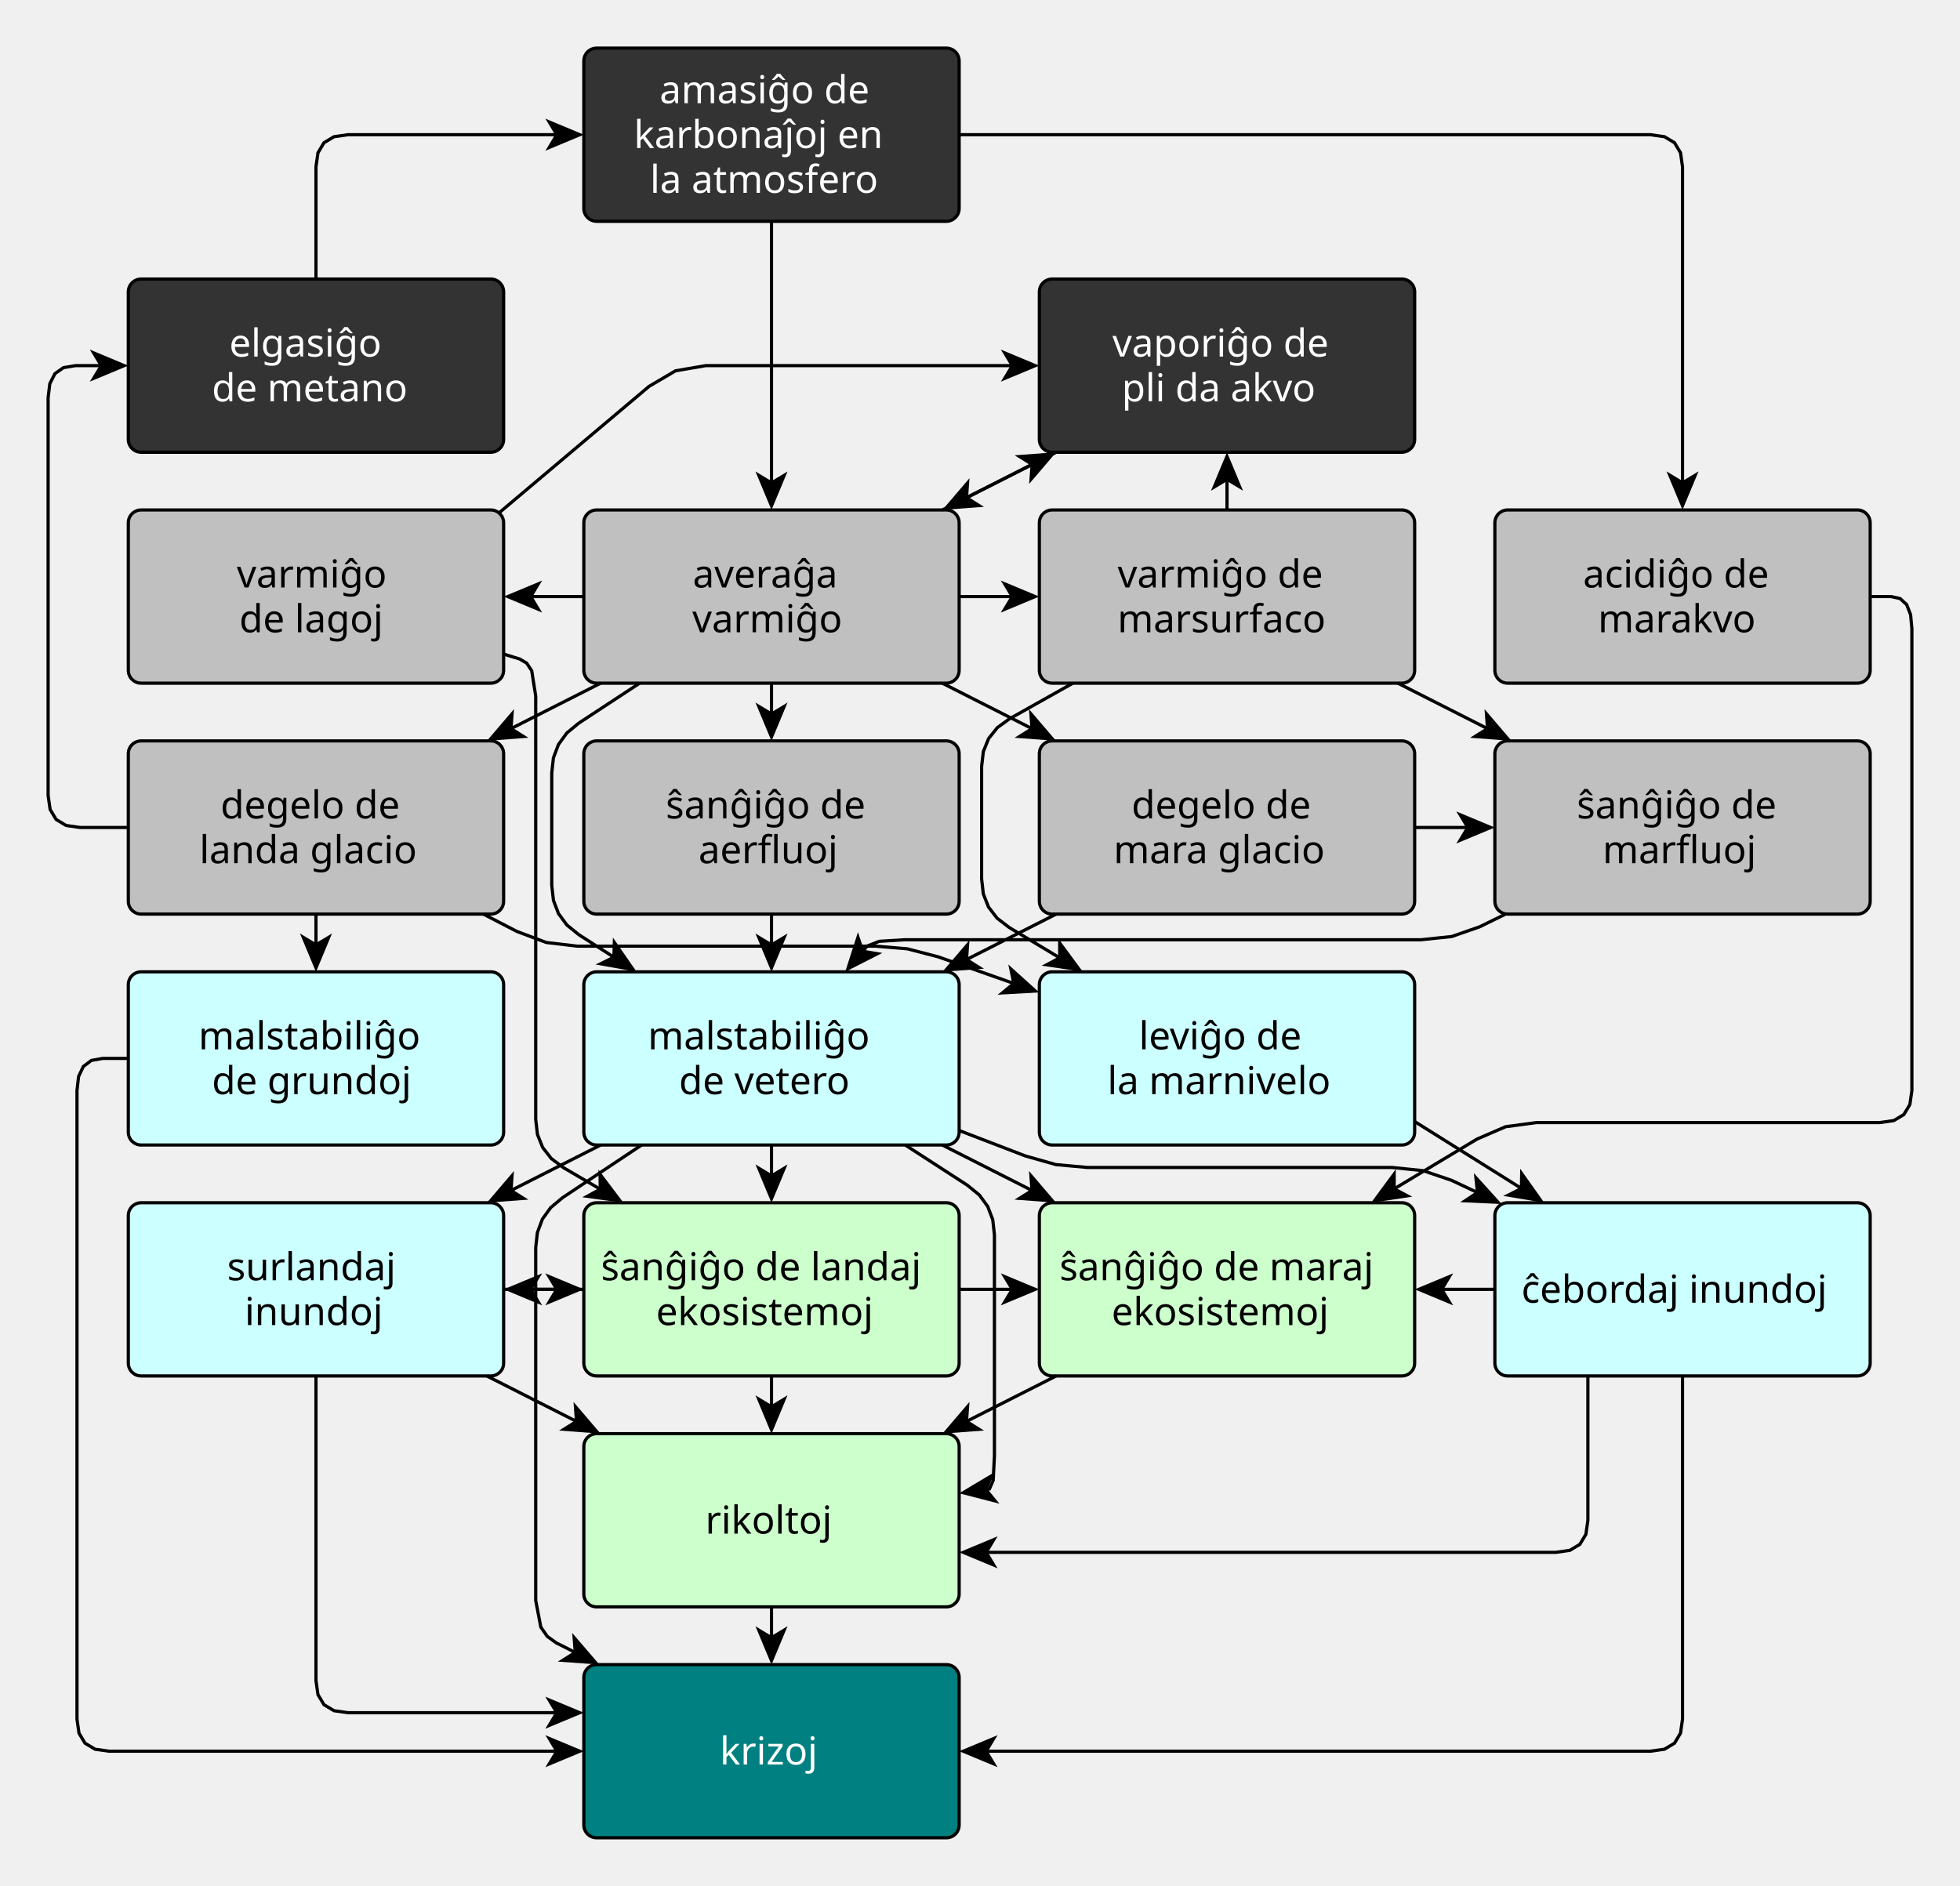
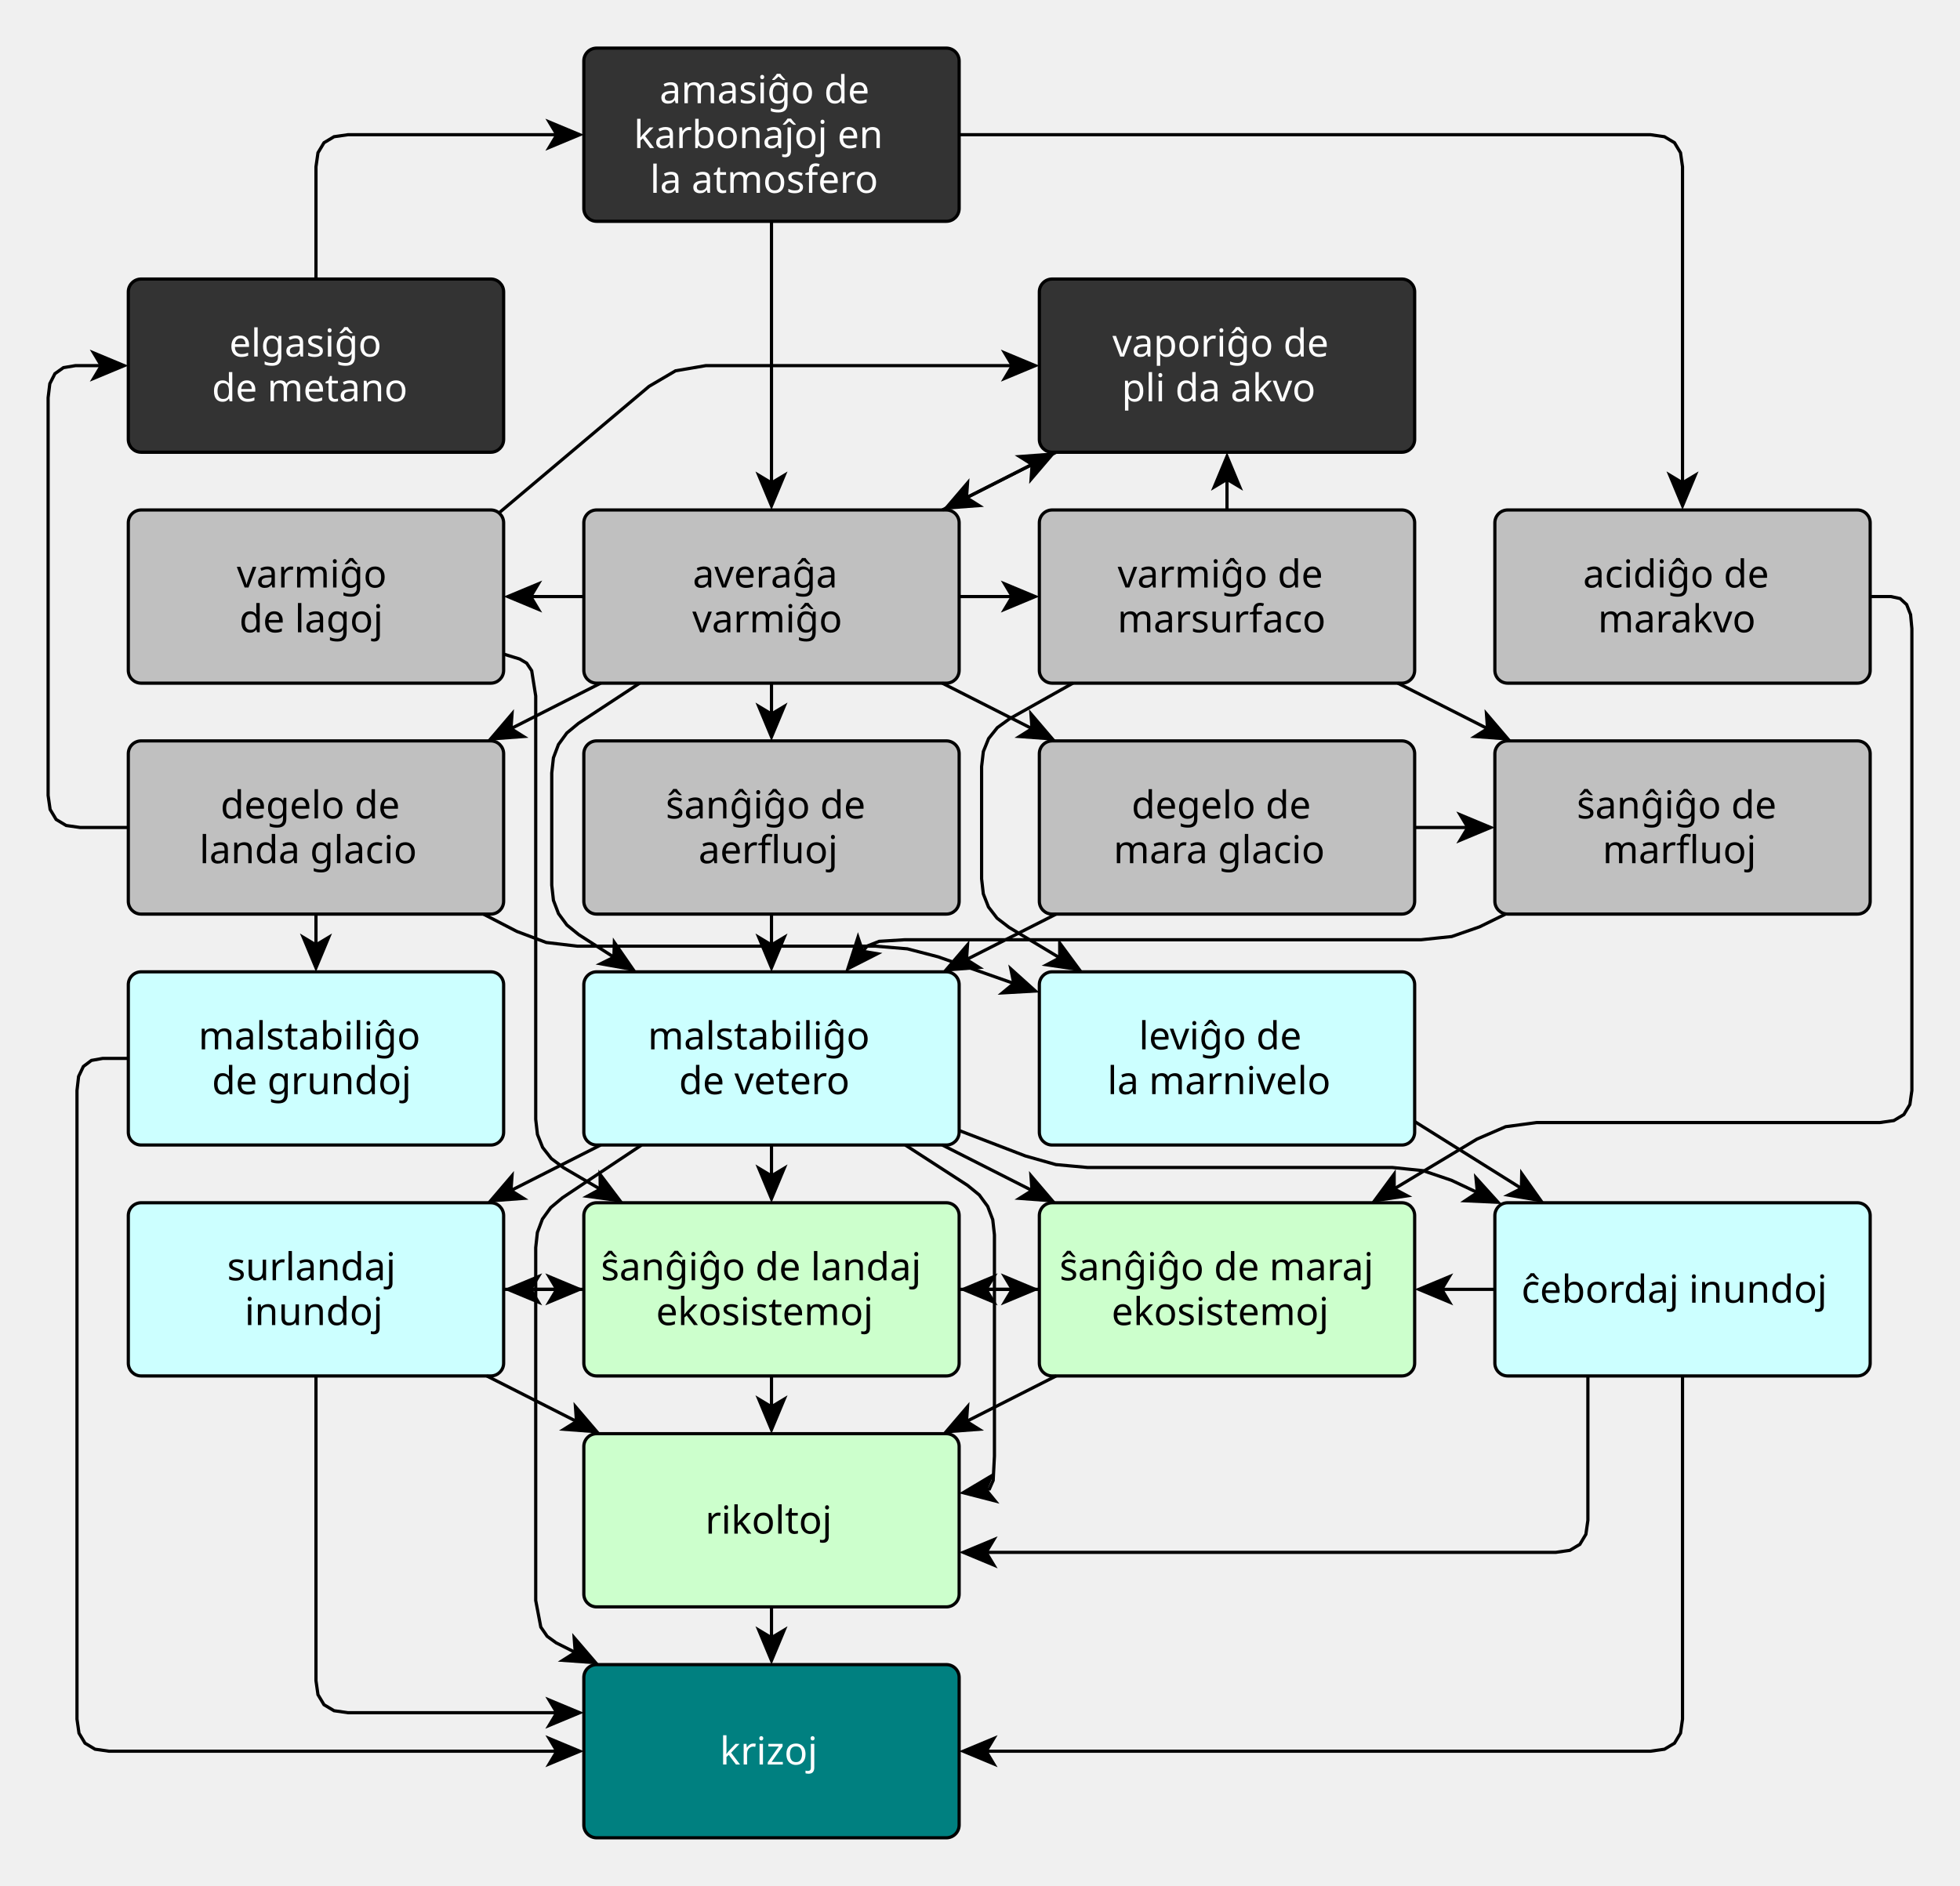
<svg xmlns="http://www.w3.org/2000/svg" xmlns:xlink="http://www.w3.org/1999/xlink" fill-opacity="1" color-rendering="auto" color-interpolation="auto" text-rendering="auto" stroke="black" stroke-linecap="square" width="611" stroke-miterlimit="10" shape-rendering="auto" stroke-opacity="1" fill="black" stroke-dasharray="none" font-weight="normal" stroke-width="1" height="588" font-family="'Dialog'" font-style="normal" stroke-linejoin="miter" font-size="12px" stroke-dashoffset="0" image-rendering="auto">
  <defs id="genericDefs" />
  <g>
    <defs id="defs1">
      <clipPath clipPathUnits="userSpaceOnUse" id="clipPath1">
        <path d="M0 0 L611 0 L611 588 L0 588 L0 0 Z" />
      </clipPath>
    </defs>
    <g id="y.node.0">
-       <a target="_blank" xlink:type="simple" xlink:href="karbonaĵoj.html" xlink:show="new">
+       <a target="_blank" xlink:type="simple" xlink:href="temoj/karbonaĵoj.html" xlink:show="new">
        <g fill="rgb(51,51,51)" text-rendering="geometricPrecision" shape-rendering="geometricPrecision" transform="matrix(1,0,0,1,-88,-83)" stroke="rgb(51,51,51)">
          <rect x="270" y="98" width="117" rx="4" ry="4" height="54" stroke="none" />
        </g>
        <g text-rendering="geometricPrecision" stroke-miterlimit="1.45" shape-rendering="geometricPrecision" transform="matrix(1,0,0,1,-88,-83)" stroke-linecap="butt">
          <rect x="270" y="98" fill="none" width="117" rx="4" ry="4" height="54" />
        </g>
        <g>
          <g stroke-linecap="butt" transform="matrix(1,0,0,1,-88,-83)" fill="white" text-rendering="geometricPrecision" font-family="sans-serif" shape-rendering="geometricPrecision" stroke="white" stroke-miterlimit="1.45">
            <text x="293.622" xml:space="preserve" y="115.186" stroke="none">amasiĝo de</text>
            <text x="285.609" xml:space="preserve" y="129.154" stroke="none">karbonaĵoj en </text>
            <text x="290.637" xml:space="preserve" y="143.123" stroke="none">la atmosfero</text>
          </g>
        </g>
      </a>
    </g>
    <g id="y.node.1">
-       <a target="_blank" xlink:type="simple" xlink:href="klimato.html" xlink:show="new">
+       <a target="_blank" xlink:type="simple" xlink:href="temoj/klimato.html" xlink:show="new">
        <g fill="silver" text-rendering="geometricPrecision" shape-rendering="geometricPrecision" transform="matrix(1,0,0,1,-88,-83)" stroke="silver">
          <rect x="270" y="242" width="117" rx="4" ry="4" height="54" stroke="none" />
        </g>
        <g text-rendering="geometricPrecision" stroke-miterlimit="1.45" shape-rendering="geometricPrecision" transform="matrix(1,0,0,1,-88,-83)" stroke-linecap="butt">
          <rect x="270" y="242" fill="none" width="117" rx="4" ry="4" height="54" />
        </g>
        <g>
          <g text-rendering="geometricPrecision" stroke-miterlimit="1.45" shape-rendering="geometricPrecision" font-family="sans-serif" transform="matrix(1,0,0,1,-88,-83)" stroke-linecap="butt">
            <text x="303.952" xml:space="preserve" y="266.17" stroke="none">averaĝa</text>
            <text x="303.815" xml:space="preserve" y="280.139" stroke="none">varmiĝo</text>
          </g>
        </g>
      </a>
    </g>
    <g id="y.node.2">
-       <a target="_blank" xlink:type="simple" xlink:href="akvovaporo.html" xlink:show="new">
+       <a target="_blank" xlink:type="simple" xlink:href="temoj/akvovaporo.html" xlink:show="new">
        <g fill="rgb(51,51,51)" text-rendering="geometricPrecision" shape-rendering="geometricPrecision" transform="matrix(1,0,0,1,-88,-83)" stroke="rgb(51,51,51)">
          <rect x="412" y="170" width="117" rx="4" ry="4" height="54" stroke="none" />
        </g>
        <g text-rendering="geometricPrecision" stroke-miterlimit="1.45" shape-rendering="geometricPrecision" transform="matrix(1,0,0,1,-88,-83)" stroke-linecap="butt">
          <rect x="412" y="170" fill="none" width="117" rx="4" ry="4" height="54" />
        </g>
        <g>
          <g stroke-linecap="butt" transform="matrix(1,0,0,1,-88,-83)" fill="white" text-rendering="geometricPrecision" font-family="sans-serif" shape-rendering="geometricPrecision" stroke="white" stroke-miterlimit="1.45">
            <text x="434.772" xml:space="preserve" y="194.17" stroke="none">vaporiĝo de</text>
            <text x="437.685" xml:space="preserve" y="208.139" stroke="none">pli da akvo</text>
          </g>
        </g>
      </a>
    </g>
    <g id="y.node.3">
-       <a target="_blank" xlink:type="simple" xlink:href="maracidiĝo.html" xlink:show="new">
+       <a target="_blank" xlink:type="simple" xlink:href="temoj/maracidiĝo.html" xlink:show="new">
        <g fill="silver" text-rendering="geometricPrecision" shape-rendering="geometricPrecision" transform="matrix(1,0,0,1,-88,-83)" stroke="silver">
          <rect x="554" y="242" width="117" rx="4" ry="4" height="54" stroke="none" />
        </g>
        <g text-rendering="geometricPrecision" stroke-miterlimit="1.45" shape-rendering="geometricPrecision" transform="matrix(1,0,0,1,-88,-83)" stroke-linecap="butt">
          <rect x="554" y="242" fill="none" width="117" rx="4" ry="4" height="54" />
        </g>
        <g>
          <g text-rendering="geometricPrecision" stroke-miterlimit="1.45" shape-rendering="geometricPrecision" font-family="sans-serif" transform="matrix(1,0,0,1,-88,-83)" stroke-linecap="butt">
            <text x="581.495" xml:space="preserve" y="266.17" stroke="none">acidiĝo de</text>
            <text x="586.139" xml:space="preserve" y="280.139" stroke="none">marakvo</text>
          </g>
        </g>
      </a>
    </g>
    <g id="y.node.4">
-       <a target="_blank" xlink:type="simple" xlink:href="landa_glacio.html" xlink:show="new">
+       <a target="_blank" xlink:type="simple" xlink:href="temoj/landa_glacio.html" xlink:show="new">
        <g fill="silver" text-rendering="geometricPrecision" shape-rendering="geometricPrecision" transform="matrix(1,0,0,1,-88,-83)" stroke="silver">
          <rect x="128" y="314" width="117" rx="4" ry="4" height="54" stroke="none" />
        </g>
        <g text-rendering="geometricPrecision" stroke-miterlimit="1.45" shape-rendering="geometricPrecision" transform="matrix(1,0,0,1,-88,-83)" stroke-linecap="butt">
          <rect x="128" y="314" fill="none" width="117" rx="4" ry="4" height="54" />
        </g>
        <g>
          <g text-rendering="geometricPrecision" stroke-miterlimit="1.45" shape-rendering="geometricPrecision" font-family="sans-serif" transform="matrix(1,0,0,1,-88,-83)" stroke-linecap="butt">
            <text x="156.755" xml:space="preserve" y="338.17" stroke="none">degelo de</text>
            <text x="150.172" xml:space="preserve" y="352.139" stroke="none">landa glacio</text>
          </g>
        </g>
      </a>
    </g>
    <g id="y.node.5">
-       <a target="_blank" xlink:type="simple" xlink:href="mara_glacio.html" xlink:show="new">
+       <a target="_blank" xlink:type="simple" xlink:href="temoj/mara_glacio.html" xlink:show="new">
        <g fill="silver" text-rendering="geometricPrecision" shape-rendering="geometricPrecision" transform="matrix(1,0,0,1,-88,-83)" stroke="silver">
          <rect x="412" y="314" width="117" rx="4" ry="4" height="54" stroke="none" />
        </g>
        <g text-rendering="geometricPrecision" stroke-miterlimit="1.45" shape-rendering="geometricPrecision" transform="matrix(1,0,0,1,-88,-83)" stroke-linecap="butt">
          <rect x="412" y="314" fill="none" width="117" rx="4" ry="4" height="54" />
        </g>
        <g>
          <g text-rendering="geometricPrecision" stroke-miterlimit="1.45" shape-rendering="geometricPrecision" font-family="sans-serif" transform="matrix(1,0,0,1,-88,-83)" stroke-linecap="butt">
            <text x="440.755" xml:space="preserve" y="338.17" stroke="none">degelo de</text>
            <text x="435.139" xml:space="preserve" y="352.139" stroke="none">mara glacio</text>
          </g>
        </g>
      </a>
    </g>
    <g id="y.node.6">
-       <a target="_blank" xlink:type="simple" xlink:href="lagoj.html" xlink:show="new">
+       <a target="_blank" xlink:type="simple" xlink:href="temoj/lagoj.html" xlink:show="new">
        <g fill="silver" text-rendering="geometricPrecision" shape-rendering="geometricPrecision" transform="matrix(1,0,0,1,-88,-83)" stroke="silver">
          <rect x="128" y="242" width="117" rx="4" ry="4" height="54" stroke="none" />
        </g>
        <g text-rendering="geometricPrecision" stroke-miterlimit="1.45" shape-rendering="geometricPrecision" transform="matrix(1,0,0,1,-88,-83)" stroke-linecap="butt">
          <rect x="128" y="242" fill="none" width="117" rx="4" ry="4" height="54" />
        </g>
        <g>
          <g text-rendering="geometricPrecision" stroke-miterlimit="1.45" shape-rendering="geometricPrecision" font-family="sans-serif" transform="matrix(1,0,0,1,-88,-83)" stroke-linecap="butt">
            <text x="161.815" xml:space="preserve" y="266.17" stroke="none">varmiĝo</text>
            <text x="162.602" xml:space="preserve" y="280.139" stroke="none">de lagoj</text>
          </g>
        </g>
      </a>
    </g>
    <g id="y.node.7">
-       <a target="_blank" xlink:type="simple" xlink:href="metano.html" xlink:show="new">
+       <a target="_blank" xlink:type="simple" xlink:href="temoj/metano.html" xlink:show="new">
        <g fill="rgb(51,51,51)" text-rendering="geometricPrecision" shape-rendering="geometricPrecision" transform="matrix(1,0,0,1,-88,-83)" stroke="rgb(51,51,51)">
          <rect x="128" y="170" width="117" rx="4" ry="4" height="54" stroke="none" />
        </g>
        <g text-rendering="geometricPrecision" stroke-miterlimit="1.45" shape-rendering="geometricPrecision" transform="matrix(1,0,0,1,-88,-83)" stroke-linecap="butt">
          <rect x="128" y="170" fill="none" width="117" rx="4" ry="4" height="54" />
        </g>
        <g>
          <g stroke-linecap="butt" transform="matrix(1,0,0,1,-88,-83)" fill="white" text-rendering="geometricPrecision" font-family="sans-serif" shape-rendering="geometricPrecision" stroke="white" stroke-miterlimit="1.45">
            <text x="159.477" xml:space="preserve" y="194.17" stroke="none">elgasiĝo </text>
            <text x="154.054" xml:space="preserve" y="208.139" stroke="none">de metano</text>
          </g>
        </g>
      </a>
    </g>
    <g id="y.node.8">
-       <a target="_blank" xlink:type="simple" xlink:href="marfluoj.html" xlink:show="new">
+       <a target="_blank" xlink:type="simple" xlink:href="temoj/marfluoj.html" xlink:show="new">
        <g fill="silver" text-rendering="geometricPrecision" shape-rendering="geometricPrecision" transform="matrix(1,0,0,1,-88,-83)" stroke="silver">
          <rect x="554" y="314" width="117" rx="4" ry="4" height="54" stroke="none" />
        </g>
        <g text-rendering="geometricPrecision" stroke-miterlimit="1.45" shape-rendering="geometricPrecision" transform="matrix(1,0,0,1,-88,-83)" stroke-linecap="butt">
          <rect x="554" y="314" fill="none" width="117" rx="4" ry="4" height="54" />
        </g>
        <g>
          <g text-rendering="geometricPrecision" stroke-miterlimit="1.45" shape-rendering="geometricPrecision" font-family="sans-serif" transform="matrix(1,0,0,1,-88,-83)" stroke-linecap="butt">
            <text x="579.532" xml:space="preserve" y="338.17" stroke="none">ŝanĝiĝo de</text>
            <text x="587.592" xml:space="preserve" y="352.139" stroke="none">marfluoj</text>
          </g>
        </g>
      </a>
    </g>
    <g id="y.node.9">
-       <a target="_blank" xlink:type="simple" xlink:href="marsurfaco.html" xlink:show="new">
+       <a target="_blank" xlink:type="simple" xlink:href="temoj/marsurfaco.html" xlink:show="new">
        <g fill="silver" text-rendering="geometricPrecision" shape-rendering="geometricPrecision" transform="matrix(1,0,0,1,-88,-83)" stroke="silver">
          <rect x="412" y="242" width="117" rx="4" ry="4" height="54" stroke="none" />
        </g>
        <g text-rendering="geometricPrecision" stroke-miterlimit="1.45" shape-rendering="geometricPrecision" transform="matrix(1,0,0,1,-88,-83)" stroke-linecap="butt">
          <rect x="412" y="242" fill="none" width="117" rx="4" ry="4" height="54" />
        </g>
        <g>
          <g text-rendering="geometricPrecision" stroke-miterlimit="1.45" shape-rendering="geometricPrecision" font-family="sans-serif" transform="matrix(1,0,0,1,-88,-83)" stroke-linecap="butt">
            <text x="436.407" xml:space="preserve" y="266.17" stroke="none">varmiĝo de</text>
            <text x="436.357" xml:space="preserve" y="280.139" stroke="none">marsurfaco</text>
          </g>
        </g>
      </a>
    </g>
    <g id="y.node.10">
-       <a target="_blank" xlink:type="simple" xlink:href="aerfluoj.html" xlink:show="new">
+       <a target="_blank" xlink:type="simple" xlink:href="temoj/aerfluoj.html" xlink:show="new">
        <g fill="silver" text-rendering="geometricPrecision" shape-rendering="geometricPrecision" transform="matrix(1,0,0,1,-88,-83)" stroke="silver">
          <rect x="270" y="314" width="117" rx="4" ry="4" height="54" stroke="none" />
        </g>
        <g text-rendering="geometricPrecision" stroke-miterlimit="1.45" shape-rendering="geometricPrecision" transform="matrix(1,0,0,1,-88,-83)" stroke-linecap="butt">
          <rect x="270" y="314" fill="none" width="117" rx="4" ry="4" height="54" />
        </g>
        <g>
          <g text-rendering="geometricPrecision" stroke-miterlimit="1.45" shape-rendering="geometricPrecision" font-family="sans-serif" transform="matrix(1,0,0,1,-88,-83)" stroke-linecap="butt">
            <text x="295.532" xml:space="preserve" y="338.17" stroke="none">ŝanĝiĝo de</text>
            <text x="305.745" xml:space="preserve" y="352.139" stroke="none">aerfluoj</text>
          </g>
        </g>
      </a>
    </g>
    <g id="y.node.11">
-       <a target="_blank" xlink:type="simple" xlink:href="malstabiliĝo_grundoj.html" xlink:show="new">
+       <a target="_blank" xlink:type="simple" xlink:href="temoj/malstabiliĝo_grundoj.html" xlink:show="new">
        <g fill="rgb(204,255,255)" text-rendering="geometricPrecision" shape-rendering="geometricPrecision" transform="matrix(1,0,0,1,-88,-83)" stroke="rgb(204,255,255)">
          <rect x="128" y="386" width="117" rx="4" ry="4" height="54" stroke="none" />
        </g>
        <g text-rendering="geometricPrecision" stroke-miterlimit="1.45" shape-rendering="geometricPrecision" transform="matrix(1,0,0,1,-88,-83)" stroke-linecap="butt">
          <rect x="128" y="386" fill="none" width="117" rx="4" ry="4" height="54" />
        </g>
        <g>
          <g text-rendering="geometricPrecision" stroke-miterlimit="1.45" shape-rendering="geometricPrecision" font-family="sans-serif" transform="matrix(1,0,0,1,-88,-83)" stroke-linecap="butt">
            <text x="149.867" xml:space="preserve" y="410.17" stroke="none">malstabiliĝo</text>
            <text x="154.065" xml:space="preserve" y="424.139" stroke="none">de grundoj</text>
          </g>
        </g>
      </a>
    </g>
    <g id="y.node.12">
-       <a target="_blank" xlink:type="simple" xlink:href="vetero.html" xlink:show="new">
+       <a target="_blank" xlink:type="simple" xlink:href="temoj/vetero.html" xlink:show="new">
        <g fill="rgb(204,255,255)" text-rendering="geometricPrecision" shape-rendering="geometricPrecision" transform="matrix(1,0,0,1,-88,-83)" stroke="rgb(204,255,255)">
          <rect x="270" y="386" width="117" rx="4" ry="4" height="54" stroke="none" />
        </g>
        <g text-rendering="geometricPrecision" stroke-miterlimit="1.45" shape-rendering="geometricPrecision" transform="matrix(1,0,0,1,-88,-83)" stroke-linecap="butt">
          <rect x="270" y="386" fill="none" width="117" rx="4" ry="4" height="54" />
        </g>
        <g>
          <g text-rendering="geometricPrecision" stroke-miterlimit="1.45" shape-rendering="geometricPrecision" font-family="sans-serif" transform="matrix(1,0,0,1,-88,-83)" stroke-linecap="butt">
            <text x="289.96" xml:space="preserve" y="410.17" stroke="none">malstabiliĝo </text>
            <text x="299.669" xml:space="preserve" y="424.139" stroke="none">de vetero</text>
          </g>
        </g>
      </a>
    </g>
    <g id="y.node.13">
-       <a target="_blank" xlink:type="simple" xlink:href="ĉebordaj_inundoj.html" xlink:show="new">
+       <a target="_blank" xlink:type="simple" xlink:href="temoj/ĉebordaj_inundoj.html" xlink:show="new">
        <g fill="rgb(204,255,255)" text-rendering="geometricPrecision" shape-rendering="geometricPrecision" transform="matrix(1,0,0,1,-88,-83)" stroke="rgb(204,255,255)">
          <rect x="554" y="458" width="117" rx="4" ry="4" height="54" stroke="none" />
        </g>
        <g text-rendering="geometricPrecision" stroke-miterlimit="1.45" shape-rendering="geometricPrecision" transform="matrix(1,0,0,1,-88,-83)" stroke-linecap="butt">
          <rect x="554" y="458" fill="none" width="117" rx="4" ry="4" height="54" />
        </g>
        <g>
          <g text-rendering="geometricPrecision" stroke-miterlimit="1.45" shape-rendering="geometricPrecision" font-family="sans-serif" transform="matrix(1,0,0,1,-88,-83)" stroke-linecap="butt">
            <text x="562.282" xml:space="preserve" y="489.154" stroke="none">ĉebordaj inundoj</text>
          </g>
        </g>
      </a>
    </g>
    <g id="y.node.14">
-       <a target="_blank" xlink:type="simple" xlink:href="marnivelo.html" xlink:show="new">
+       <a target="_blank" xlink:type="simple" xlink:href="temoj/marnivelo.html" xlink:show="new">
        <g fill="rgb(204,255,255)" text-rendering="geometricPrecision" shape-rendering="geometricPrecision" transform="matrix(1,0,0,1,-88,-83)" stroke="rgb(204,255,255)">
          <rect x="412" y="386" width="117" rx="4" ry="4" height="54" stroke="none" />
        </g>
        <g text-rendering="geometricPrecision" stroke-miterlimit="1.45" shape-rendering="geometricPrecision" transform="matrix(1,0,0,1,-88,-83)" stroke-linecap="butt">
          <rect x="412" y="386" fill="none" width="117" rx="4" ry="4" height="54" />
        </g>
        <g>
          <g text-rendering="geometricPrecision" stroke-miterlimit="1.45" shape-rendering="geometricPrecision" font-family="sans-serif" transform="matrix(1,0,0,1,-88,-83)" stroke-linecap="butt">
            <text x="443.037" xml:space="preserve" y="410.17" stroke="none">leviĝo de</text>
            <text x="433.211" xml:space="preserve" y="424.139" stroke="none">la marnivelo</text>
          </g>
        </g>
      </a>
    </g>
    <g id="y.node.15">
-       <a target="_blank" xlink:type="simple" xlink:href="rikoltoj.html" xlink:show="new">
+       <a target="_blank" xlink:type="simple" xlink:href="temoj/rikoltoj.html" xlink:show="new">
        <g fill="rgb(204,255,204)" text-rendering="geometricPrecision" shape-rendering="geometricPrecision" transform="matrix(1,0,0,1,-88,-83)" stroke="rgb(204,255,204)">
          <rect x="270" y="530" width="117" rx="4" ry="4" height="54" stroke="none" />
        </g>
        <g text-rendering="geometricPrecision" stroke-miterlimit="1.45" shape-rendering="geometricPrecision" transform="matrix(1,0,0,1,-88,-83)" stroke-linecap="butt">
          <rect x="270" y="530" fill="none" width="117" rx="4" ry="4" height="54" />
        </g>
        <g>
          <g text-rendering="geometricPrecision" stroke-miterlimit="1.45" shape-rendering="geometricPrecision" font-family="sans-serif" transform="matrix(1,0,0,1,-88,-83)" stroke-linecap="butt">
            <text x="307.863" xml:space="preserve" y="561.154" stroke="none">rikoltoj</text>
          </g>
        </g>
      </a>
    </g>
    <g id="y.node.16">
-       <a target="_blank" xlink:type="simple" xlink:href="landaj_ekosistemoj.html" xlink:show="new">
+       <a target="_blank" xlink:type="simple" xlink:href="temoj/landaj_ekosistemoj.html" xlink:show="new">
        <g fill="rgb(204,255,204)" text-rendering="geometricPrecision" shape-rendering="geometricPrecision" transform="matrix(1,0,0,1,-88,-83)" stroke="rgb(204,255,204)">
          <rect x="270" y="458" width="117" rx="4" ry="4" height="54" stroke="none" />
        </g>
        <g text-rendering="geometricPrecision" stroke-miterlimit="1.45" shape-rendering="geometricPrecision" transform="matrix(1,0,0,1,-88,-83)" stroke-linecap="butt">
          <rect x="270" y="458" fill="none" width="117" rx="4" ry="4" height="54" />
        </g>
        <g>
          <g text-rendering="geometricPrecision" stroke-miterlimit="1.45" shape-rendering="geometricPrecision" font-family="sans-serif" transform="matrix(1,0,0,1,-88,-83)" stroke-linecap="butt">
            <text x="275.326" xml:space="preserve" y="482.17" stroke="none">ŝanĝiĝo de landaj</text>
            <text x="292.518" xml:space="preserve" y="496.139" stroke="none">ekosistemoj</text>
          </g>
        </g>
      </a>
    </g>
    <g id="y.node.17">
-       <a target="_blank" xlink:type="simple" xlink:href="maraj_ekosistemoj.html" xlink:show="new">
+       <a target="_blank" xlink:type="simple" xlink:href="temoj/maraj_ekosistemoj.html" xlink:show="new">
        <g fill="rgb(204,255,204)" text-rendering="geometricPrecision" shape-rendering="geometricPrecision" transform="matrix(1,0,0,1,-88,-83)" stroke="rgb(204,255,204)">
          <rect x="412" y="458" width="117" rx="4" ry="4" height="54" stroke="none" />
        </g>
        <g text-rendering="geometricPrecision" stroke-miterlimit="1.45" shape-rendering="geometricPrecision" transform="matrix(1,0,0,1,-88,-83)" stroke-linecap="butt">
          <rect x="412" y="458" fill="none" width="117" rx="4" ry="4" height="54" />
        </g>
        <g>
          <g text-rendering="geometricPrecision" stroke-miterlimit="1.45" shape-rendering="geometricPrecision" font-family="sans-serif" transform="matrix(1,0,0,1,-88,-83)" stroke-linecap="butt">
            <text x="418.293" xml:space="preserve" y="482.17" stroke="none">ŝanĝiĝo de maraj</text>
            <text x="434.518" xml:space="preserve" y="496.139" stroke="none">ekosistemoj</text>
          </g>
        </g>
      </a>
    </g>
    <g id="y.node.18">
-       <a target="_blank" xlink:type="simple" xlink:href="krizoj.html" xlink:show="new">
+       <a target="_blank" xlink:type="simple" xlink:href="temoj/krizoj.html" xlink:show="new">
        <g fill="teal" text-rendering="geometricPrecision" shape-rendering="geometricPrecision" transform="matrix(1,0,0,1,-88,-83)" stroke="teal">
          <rect x="270" y="602" width="117" rx="4" ry="4" height="54" stroke="none" />
        </g>
        <g text-rendering="geometricPrecision" stroke-miterlimit="1.45" shape-rendering="geometricPrecision" transform="matrix(1,0,0,1,-88,-83)" stroke-linecap="butt">
          <rect x="270" y="602" fill="none" width="117" rx="4" ry="4" height="54" />
        </g>
        <g>
          <g stroke-linecap="butt" transform="matrix(1,0,0,1,-88,-83)" fill="white" text-rendering="geometricPrecision" font-family="sans-serif" shape-rendering="geometricPrecision" stroke="white" stroke-miterlimit="1.45">
            <text x="312.404" xml:space="preserve" y="633.154" stroke="none">krizoj</text>
          </g>
        </g>
      </a>
    </g>
    <g id="y.node.19">
-       <a target="_blank" xlink:type="simple" xlink:href="surlandaj_inundoj.html" xlink:show="new">
+       <a target="_blank" xlink:type="simple" xlink:href="temoj/surlandaj_inundoj.html" xlink:show="new">
        <g fill="rgb(204,255,255)" text-rendering="geometricPrecision" shape-rendering="geometricPrecision" transform="matrix(1,0,0,1,-88,-83)" stroke="rgb(204,255,255)">
          <rect x="128" y="458" width="117" rx="4" ry="4" height="54" stroke="none" />
        </g>
        <g text-rendering="geometricPrecision" stroke-miterlimit="1.45" shape-rendering="geometricPrecision" transform="matrix(1,0,0,1,-88,-83)" stroke-linecap="butt">
          <rect x="128" y="458" fill="none" width="117" rx="4" ry="4" height="54" />
        </g>
        <g>
          <g text-rendering="geometricPrecision" stroke-miterlimit="1.45" shape-rendering="geometricPrecision" font-family="sans-serif" transform="matrix(1,0,0,1,-88,-83)" stroke-linecap="butt">
            <text x="158.806" xml:space="preserve" y="482.17" stroke="none">surlandaj</text>
            <text x="164.278" xml:space="preserve" y="496.139" stroke="none">inundoj</text>
          </g>
        </g>
      </a>
    </g>
    <g id="y.edge.39">
      <g text-rendering="geometricPrecision" stroke-miterlimit="1.45" shape-rendering="geometricPrecision" transform="matrix(1,0,0,1,-88,-83)" stroke-linecap="butt">
        <path fill="none" d="M328.5 151.965 L328.5 233.999" />
        <path d="M328.5 241.999 L333.5 229.999 L328.5 232.999 L323.5 229.999 Z" stroke="none" />
      </g>
    </g>
    <g id="y.edge.41">
      <g text-rendering="geometricPrecision" stroke-miterlimit="1.45" shape-rendering="geometricPrecision" transform="matrix(1,0,0,1,-88,-83)" stroke-linecap="butt">
        <path fill="none" d="M381.785 241.982 L410.127 227.612" />
        <path d="M417.262 223.994 L404.298 224.961 L409.235 228.064 L408.82 233.88 Z" stroke="none" />
      </g>
    </g>
    <g id="y.edge.40">
      <g text-rendering="geometricPrecision" stroke-miterlimit="1.45" shape-rendering="geometricPrecision" transform="matrix(1,0,0,1,-88,-83)" stroke-linecap="butt">
        <path fill="none" d="M417.285 223.982 L388.915 238.367" />
        <path d="M381.779 241.985 L394.743 241.018 L389.807 237.915 L390.221 232.099 Z" stroke="none" />
      </g>
    </g>
    <g id="y.edge.0">
      <g text-rendering="geometricPrecision" stroke-miterlimit="1.45" shape-rendering="geometricPrecision" transform="matrix(1,0,0,1,-88,-83)" stroke-linecap="butt">
        <path fill="none" d="M386.985 125 L602.5 125 L606.875 125.625 L610 127.5 L611.875 130.625 L612.5 135 L612.5 233.965" />
        <path d="M612.5 241.965 L617.5 229.965 L612.5 232.965 L607.5 229.965 Z" stroke="none" />
      </g>
    </g>
    <g id="y.edge.2">
      <g text-rendering="geometricPrecision" stroke-miterlimit="1.45" shape-rendering="geometricPrecision" transform="matrix(1,0,0,1,-88,-83)" stroke-linecap="butt">
        <path fill="none" d="M275.285 295.982 L246.915 310.367" />
        <path d="M239.78 313.985 L252.743 313.018 L247.807 309.915 L248.221 304.099 Z" stroke="none" />
      </g>
    </g>
    <g id="y.edge.3">
      <g text-rendering="geometricPrecision" stroke-miterlimit="1.45" shape-rendering="geometricPrecision" transform="matrix(1,0,0,1,-88,-83)" stroke-linecap="butt">
        <path fill="none" d="M381.715 295.982 L410.085 310.367" />
        <path d="M417.221 313.985 L408.779 304.099 L409.193 309.915 L404.257 313.018 Z" stroke="none" />
      </g>
    </g>
    <g id="y.edge.1">
      <g text-rendering="geometricPrecision" stroke-miterlimit="1.45" shape-rendering="geometricPrecision" transform="matrix(1,0,0,1,-88,-83)" stroke-linecap="butt">
        <path fill="none" d="M270.015 269 L253.018 269" />
        <path d="M245.018 269 L257.018 274 L254.018 269 L257.018 264 Z" stroke="none" />
      </g>
    </g>
    <g id="y.edge.37">
      <g text-rendering="geometricPrecision" stroke-miterlimit="1.45" shape-rendering="geometricPrecision" transform="matrix(1,0,0,1,-88,-83)" stroke-linecap="butt">
        <path fill="none" d="M243.552 242.92 L290.356 203.447 L298.589 198.612 L308 197 L404.003 197" />
        <path d="M412.003 197 L400.003 192 L403.003 197 L400.003 202 Z" stroke="none" />
      </g>
    </g>
    <g id="y.edge.4">
      <g text-rendering="geometricPrecision" stroke-miterlimit="1.45" shape-rendering="geometricPrecision" transform="matrix(1,0,0,1,-88,-83)" stroke-linecap="butt">
        <path fill="none" d="M127.993 341 L113 341 L108.625 340.375 L105.5 338.5 L103.625 335.375 L103 331 L103 207 L103.531 202.625 L105.124 199.5 L107.779 197.625 L111.496 197 L119.993 197" />
        <path d="M127.993 197 L115.993 192 L118.993 197 L115.993 202 Z" stroke="none" />
      </g>
    </g>
    <g id="y.edge.5">
      <g text-rendering="geometricPrecision" stroke-miterlimit="1.45" shape-rendering="geometricPrecision" transform="matrix(1,0,0,1,-88,-83)" stroke-linecap="butt">
        <path fill="none" d="M186.5 169.965 L186.5 135 L187.125 130.625 L189 127.5 L192.125 125.625 L196.5 125 L262.015 125" />
        <path d="M270.015 125 L258.015 120 L261.015 125 L258.015 130 Z" stroke="none" />
      </g>
    </g>
    <g id="y.edge.6">
      <g text-rendering="geometricPrecision" stroke-miterlimit="1.45" shape-rendering="geometricPrecision" transform="matrix(1,0,0,1,-88,-83)" stroke-linecap="butt">
        <path fill="none" d="M528.985 341 L545.982 341" />
        <path d="M553.982 341 L541.982 336 L544.982 341 L541.982 346 Z" stroke="none" />
      </g>
    </g>
    <g id="y.edge.7">
      <g text-rendering="geometricPrecision" stroke-miterlimit="1.45" shape-rendering="geometricPrecision" transform="matrix(1,0,0,1,-88,-83)" stroke-linecap="butt">
        <path fill="none" d="M386.985 269 L403.982 269" />
        <path d="M411.982 269 L399.982 264 L402.982 269 L399.982 274 Z" stroke="none" />
      </g>
    </g>
    <g id="y.edge.8">
      <g text-rendering="geometricPrecision" stroke-miterlimit="1.45" shape-rendering="geometricPrecision" transform="matrix(1,0,0,1,-88,-83)" stroke-linecap="butt">
        <path fill="none" d="M523.715 295.982 L552.085 310.367" />
        <path d="M559.221 313.985 L550.779 304.099 L551.193 309.915 L546.256 313.018 Z" stroke="none" />
      </g>
    </g>
    <g id="y.edge.38">
      <g text-rendering="geometricPrecision" stroke-miterlimit="1.45" shape-rendering="geometricPrecision" transform="matrix(1,0,0,1,-88,-83)" stroke-linecap="butt">
        <path fill="none" d="M470.5 241.965 L470.5 232.005" />
        <path d="M470.5 224.005 L465.5 236.005 L470.5 233.005 L475.5 236.005 Z" stroke="none" />
      </g>
    </g>
    <g id="y.edge.9">
      <g text-rendering="geometricPrecision" stroke-miterlimit="1.45" shape-rendering="geometricPrecision" transform="matrix(1,0,0,1,-88,-83)" stroke-linecap="butt">
        <path fill="none" d="M328.5 295.965 L328.5 306.041" />
        <path d="M328.5 314.041 L333.5 302.041 L328.5 305.041 L323.5 302.041 Z" stroke="none" />
      </g>
    </g>
    <g id="y.edge.12">
      <g text-rendering="geometricPrecision" stroke-miterlimit="1.45" shape-rendering="geometricPrecision" transform="matrix(1,0,0,1,-88,-83)" stroke-linecap="butt">
        <path fill="none" d="M186.5 367.965 L186.5 378.041" />
        <path d="M186.5 386.041 L191.5 374.041 L186.5 377.041 L181.5 374.041 Z" stroke="none" />
      </g>
    </g>
    <g id="y.edge.10">
      <g text-rendering="geometricPrecision" stroke-miterlimit="1.45" shape-rendering="geometricPrecision" transform="matrix(1,0,0,1,-88,-83)" stroke-linecap="butt">
        <path fill="none" d="M328.5 367.965 L328.5 378.041" />
        <path d="M328.5 386.041 L333.5 374.041 L328.5 377.041 L323.5 374.041 Z" stroke="none" />
      </g>
    </g>
    <g id="y.edge.11">
      <g text-rendering="geometricPrecision" stroke-miterlimit="1.45" shape-rendering="geometricPrecision" transform="matrix(1,0,0,1,-88,-83)" stroke-linecap="butt">
        <path fill="none" d="M557.444 367.951 L549.222 371.975 L540.555 374.994 L531 376 L370 376 L362.083 376.49 L358.332 377.959 L356.665 379.917" />
        <path d="M351.479 386.009 L363.065 380.113 L357.313 379.156 L355.451 373.63 Z" stroke="none" />
      </g>
    </g>
    <g id="y.edge.13">
      <g text-rendering="geometricPrecision" stroke-miterlimit="1.45" shape-rendering="geometricPrecision" transform="matrix(1,0,0,1,-88,-83)" stroke-linecap="butt">
        <path fill="none" d="M287.393 296.004 L268.358 308.509 L264.701 311.537 L262.089 315.127 L260.522 319.282 L260 324 L260 359 L260.526 363.713 L262.103 367.851 L264.733 371.415 L268.414 374.404 L279.726 381.671" />
        <path d="M286.457 385.994 L279.062 375.302 L278.884 381.13 L273.658 383.716 Z" stroke="none" />
      </g>
    </g>
    <g id="y.edge.36">
      <g text-rendering="geometricPrecision" stroke-miterlimit="1.45" shape-rendering="geometricPrecision" transform="matrix(1,0,0,1,-88,-83)" stroke-linecap="butt">
        <path fill="none" d="M417.285 367.982 L388.915 382.367" />
        <path d="M381.779 385.985 L394.743 385.018 L389.807 381.915 L390.221 376.099 Z" stroke="none" />
      </g>
    </g>
    <g id="y.edge.27">
      <g text-rendering="geometricPrecision" stroke-miterlimit="1.45" shape-rendering="geometricPrecision" transform="matrix(1,0,0,1,-88,-83)" stroke-linecap="butt">
        <path fill="none" d="M386.967 435.462 L407.665 443.414 L417.166 446.103 L427 447 L522 447 L531.617 448 L540.47 450.998 L548.939 454.996" />
        <path d="M556.174 458.411 L547.456 448.767 L548.035 454.569 L543.188 457.81 Z" stroke="none" />
      </g>
    </g>
    <g id="y.edge.14">
      <g text-rendering="geometricPrecision" stroke-miterlimit="1.45" shape-rendering="geometricPrecision" transform="matrix(1,0,0,1,-88,-83)" stroke-linecap="butt">
        <path fill="none" d="M238.694 368.009 L249.119 373.404 L258.28 376.851 L268 378 L361 378 L370.858 378.83 L380.433 381.318 L404.434 389.761" />
        <path d="M411.981 392.415 L402.32 383.717 L403.49 389.429 L399.001 393.15 Z" stroke="none" />
      </g>
    </g>
    <g id="y.edge.15">
      <g text-rendering="geometricPrecision" stroke-miterlimit="1.45" shape-rendering="geometricPrecision" transform="matrix(1,0,0,1,-88,-83)" stroke-linecap="butt">
        <path fill="none" d="M422.501 295.98 L402.717 307.1 L398.904 309.869 L396.179 313.275 L394.545 317.319 L394 322 L394 357 L394.536 361.697 L396.142 365.788 L398.821 369.274 L402.57 372.153 L418.708 381.857" />
        <path d="M425.564 385.979 L417.856 375.511 L417.851 381.342 L412.703 384.081 Z" stroke="none" />
      </g>
    </g>
    <g id="y.edge.16">
      <g text-rendering="geometricPrecision" stroke-miterlimit="1.45" shape-rendering="geometricPrecision" transform="matrix(1,0,0,1,-88,-83)" stroke-linecap="butt">
        <path fill="none" d="M529.022 432.692 L562.637 453.755" />
        <path d="M569.416 458.003 L561.902 447.394 L561.789 453.224 L556.592 455.868 Z" stroke="none" />
      </g>
    </g>
    <g id="y.edge.35">
      <g text-rendering="geometricPrecision" stroke-miterlimit="1.45" shape-rendering="geometricPrecision" transform="matrix(1,0,0,1,-88,-83)" stroke-linecap="butt">
        <path fill="none" d="M370.207 440.004 L389.606 452.565 L393.278 455.568 L395.901 459.141 L397.475 463.285 L398 468 L398 537 L397.611 544.556 L396.445 547.224 L394.889 547.448" />
        <path d="M386.971 548.587 L399.561 551.827 L395.879 547.305 L398.137 541.929 Z" stroke="none" />
      </g>
    </g>
    <g id="y.edge.42">
      <g text-rendering="geometricPrecision" stroke-miterlimit="1.45" shape-rendering="geometricPrecision" transform="matrix(1,0,0,1,-88,-83)" stroke-linecap="butt">
        <path fill="none" d="M583 512.032 L583 557 L582.375 561.375 L580.5 564.5 L577.375 566.375 L573 567 L394.995 567" />
        <path d="M386.995 567 L398.995 572 L395.995 567 L398.995 562 Z" stroke="none" />
      </g>
    </g>
    <g id="y.edge.20">
      <g text-rendering="geometricPrecision" stroke-miterlimit="1.45" shape-rendering="geometricPrecision" transform="matrix(1,0,0,1,-88,-83)" stroke-linecap="butt">
        <path fill="none" d="M328.5 439.965 L328.5 450.041" />
        <path d="M328.5 458.041 L333.5 446.041 L328.5 449.041 L323.5 446.041 Z" stroke="none" />
      </g>
    </g>
    <g id="y.edge.28">
      <g text-rendering="geometricPrecision" stroke-miterlimit="1.45" shape-rendering="geometricPrecision" transform="matrix(1,0,0,1,-88,-83)" stroke-linecap="butt">
        <path fill="none" d="M244.999 286.934 L250 288.467 L252.187 289.763 L253.75 292.117 L255 300 L255 432 L255.54 436.691 L257.158 440.762 L259.855 444.215 L263.631 447.05 L275.478 453.98" />
        <path d="M282.383 458.02 L274.55 447.645 L274.615 453.475 L269.5 456.276 Z" stroke="none" />
      </g>
    </g>
    <g id="y.edge.21">
      <g text-rendering="geometricPrecision" stroke-miterlimit="1.45" shape-rendering="geometricPrecision" transform="matrix(1,0,0,1,-88,-83)" stroke-linecap="butt">
        <path fill="none" d="M328.5 511.965 L328.5 522.04" />
        <path d="M328.5 530.04 L333.5 518.04 L328.5 521.04 L323.5 518.04 Z" stroke="none" />
      </g>
    </g>
    <g id="y.edge.17">
      <g text-rendering="geometricPrecision" stroke-miterlimit="1.45" shape-rendering="geometricPrecision" transform="matrix(1,0,0,1,-88,-83)" stroke-linecap="butt">
        <path fill="none" d="M381.715 439.982 L410.085 454.367" />
        <path d="M417.221 457.985 L408.779 448.099 L409.193 453.915 L404.257 457.018 Z" stroke="none" />
      </g>
    </g>
    <g id="y.edge.18">
      <g text-rendering="geometricPrecision" stroke-miterlimit="1.45" shape-rendering="geometricPrecision" transform="matrix(1,0,0,1,-88,-83)" stroke-linecap="butt">
        <path fill="none" d="M554.015 485 L537.018 485" />
        <path d="M529.018 485 L541.018 490 L538.018 485 L541.018 480 Z" stroke="none" />
      </g>
    </g>
    <g id="y.edge.19">
      <g text-rendering="geometricPrecision" stroke-miterlimit="1.45" shape-rendering="geometricPrecision" transform="matrix(1,0,0,1,-88,-83)" stroke-linecap="butt">
        <path fill="none" d="M386.985 485 L403.982 485" />
        <path d="M411.982 485 L399.982 480 L402.982 485 L399.982 490 Z" stroke="none" />
      </g>
    </g>
    <g id="y.edge.33">
      <g text-rendering="geometricPrecision" stroke-miterlimit="1.45" shape-rendering="geometricPrecision" transform="matrix(1,0,0,1,-88,-83)" stroke-linecap="butt">
        <path fill="none" d="M670.978 269 L677.489 269 L680.337 269.625 L682.372 271.5 L683.593 274.625 L684 279 L684 423 L683.375 427.375 L681.5 430.5 L678.375 432.375 L674 433 L567 433 L557.357 434.288 L548.429 438.152 L522.254 453.888" />
        <path d="M515.397 458.01 L528.258 456.112 L523.111 453.373 L523.106 447.542 Z" stroke="none" />
      </g>
    </g>
    <g id="y.edge.22">
      <g text-rendering="geometricPrecision" stroke-miterlimit="1.45" shape-rendering="geometricPrecision" transform="matrix(1,0,0,1,-88,-83)" stroke-linecap="butt">
        <path fill="none" d="M417.285 511.982 L388.915 526.367" />
        <path d="M381.779 529.985 L394.743 529.018 L389.807 525.915 L390.221 520.099 Z" stroke="none" />
      </g>
    </g>
+     <g id="y.edge.43">
+       <g text-rendering="geometricPrecision" stroke-miterlimit="1.45" shape-rendering="geometricPrecision" transform="matrix(1,0,0,1,-88,-83)" stroke-linecap="butt">
+         <path fill="none" d="M411.988 485 L394.992 485" />
+         <path d="M386.992 485 L398.992 490 L395.992 485 L398.992 480 Z" stroke="none" />
+       </g>
+     </g>
    <g id="y.edge.23">
      <g text-rendering="geometricPrecision" stroke-miterlimit="1.45" shape-rendering="geometricPrecision" transform="matrix(1,0,0,1,-88,-83)" stroke-linecap="butt">
        <path fill="none" d="M127.969 413 L119.985 413 L116.491 413.625 L113.996 415.5 L112.499 418.625 L112 423 L112 619 L112.625 623.375 L114.5 626.5 L117.625 628.375 L122 629 L262.014 629" />
        <path d="M270.014 629 L258.014 624 L261.014 629 L258.014 634 Z" stroke="none" />
      </g>
    </g>
    <g id="y.edge.24">
      <g text-rendering="geometricPrecision" stroke-miterlimit="1.45" shape-rendering="geometricPrecision" transform="matrix(1,0,0,1,-88,-83)" stroke-linecap="butt">
        <path fill="none" d="M328.5 583.965 L328.5 594.04" />
        <path d="M328.5 602.04 L333.5 590.04 L328.5 593.04 L323.5 590.04 Z" stroke="none" />
      </g>
    </g>
    <g id="y.edge.25">
      <g text-rendering="geometricPrecision" stroke-miterlimit="1.45" shape-rendering="geometricPrecision" transform="matrix(1,0,0,1,-88,-83)" stroke-linecap="butt">
        <path fill="none" d="M612.5 511.965 L612.5 619 L611.875 623.375 L610 626.5 L606.875 628.375 L602.5 629 L394.985 629" />
        <path d="M386.985 629 L398.985 634 L395.985 629 L398.985 624 Z" stroke="none" />
      </g>
    </g>
    <g id="y.edge.32">
      <g text-rendering="geometricPrecision" stroke-miterlimit="1.45" shape-rendering="geometricPrecision" transform="matrix(1,0,0,1,-88,-83)" stroke-linecap="butt">
        <path fill="none" d="M287.982 440.012 L263.32 456.453 L259.68 459.505 L257.08 463.113 L255.52 467.278 L255 472 L255 582 L256.588 590.299 L258.572 593.173 L261.35 595.197 L267.701 598.394" />
        <path d="M274.846 601.991 L266.376 592.129 L266.808 597.944 L261.88 601.061 Z" stroke="none" />
      </g>
    </g>
    <g id="y.edge.26">
      <g text-rendering="geometricPrecision" stroke-miterlimit="1.45" shape-rendering="geometricPrecision" transform="matrix(1,0,0,1,-88,-83)" stroke-linecap="butt">
        <path fill="none" d="M275.285 439.982 L246.915 454.367" />
        <path d="M239.78 457.985 L252.743 457.018 L247.807 453.915 L248.221 448.099 Z" stroke="none" />
      </g>
    </g>
    <g id="y.edge.30">
      <g text-rendering="geometricPrecision" stroke-miterlimit="1.45" shape-rendering="geometricPrecision" transform="matrix(1,0,0,1,-88,-83)" stroke-linecap="butt">
        <path fill="none" d="M270.015 485 L253.018 485" />
        <path d="M245.018 485 L257.018 490 L254.018 485 L257.018 480 Z" stroke="none" />
      </g>
    </g>
    <g id="y.edge.29">
      <g text-rendering="geometricPrecision" stroke-miterlimit="1.45" shape-rendering="geometricPrecision" transform="matrix(1,0,0,1,-88,-83)" stroke-linecap="butt">
        <path fill="none" d="M244.985 485 L261.982 485" />
        <path d="M269.982 485 L257.982 480 L260.982 485 L257.982 490 Z" stroke="none" />
      </g>
    </g>
    <g id="y.edge.31">
      <g text-rendering="geometricPrecision" stroke-miterlimit="1.45" shape-rendering="geometricPrecision" transform="matrix(1,0,0,1,-88,-83)" stroke-linecap="butt">
        <path fill="none" d="M186.5 511.974 L186.5 607 L187.125 611.375 L189 614.5 L192.125 616.375 L196.5 617 L261.986 617" />
        <path d="M269.986 617 L257.986 612 L260.986 617 L257.986 622 Z" stroke="none" />
      </g>
    </g>
    <g id="y.edge.34">
      <g text-rendering="geometricPrecision" stroke-miterlimit="1.45" shape-rendering="geometricPrecision" transform="matrix(1,0,0,1,-88,-83)" stroke-linecap="butt">
        <path fill="none" d="M239.715 511.982 L268.085 526.367" />
        <path d="M275.221 529.985 L266.779 520.099 L267.193 525.915 L262.257 529.018 Z" stroke="none" />
      </g>
    </g>
  </g>
</svg>
